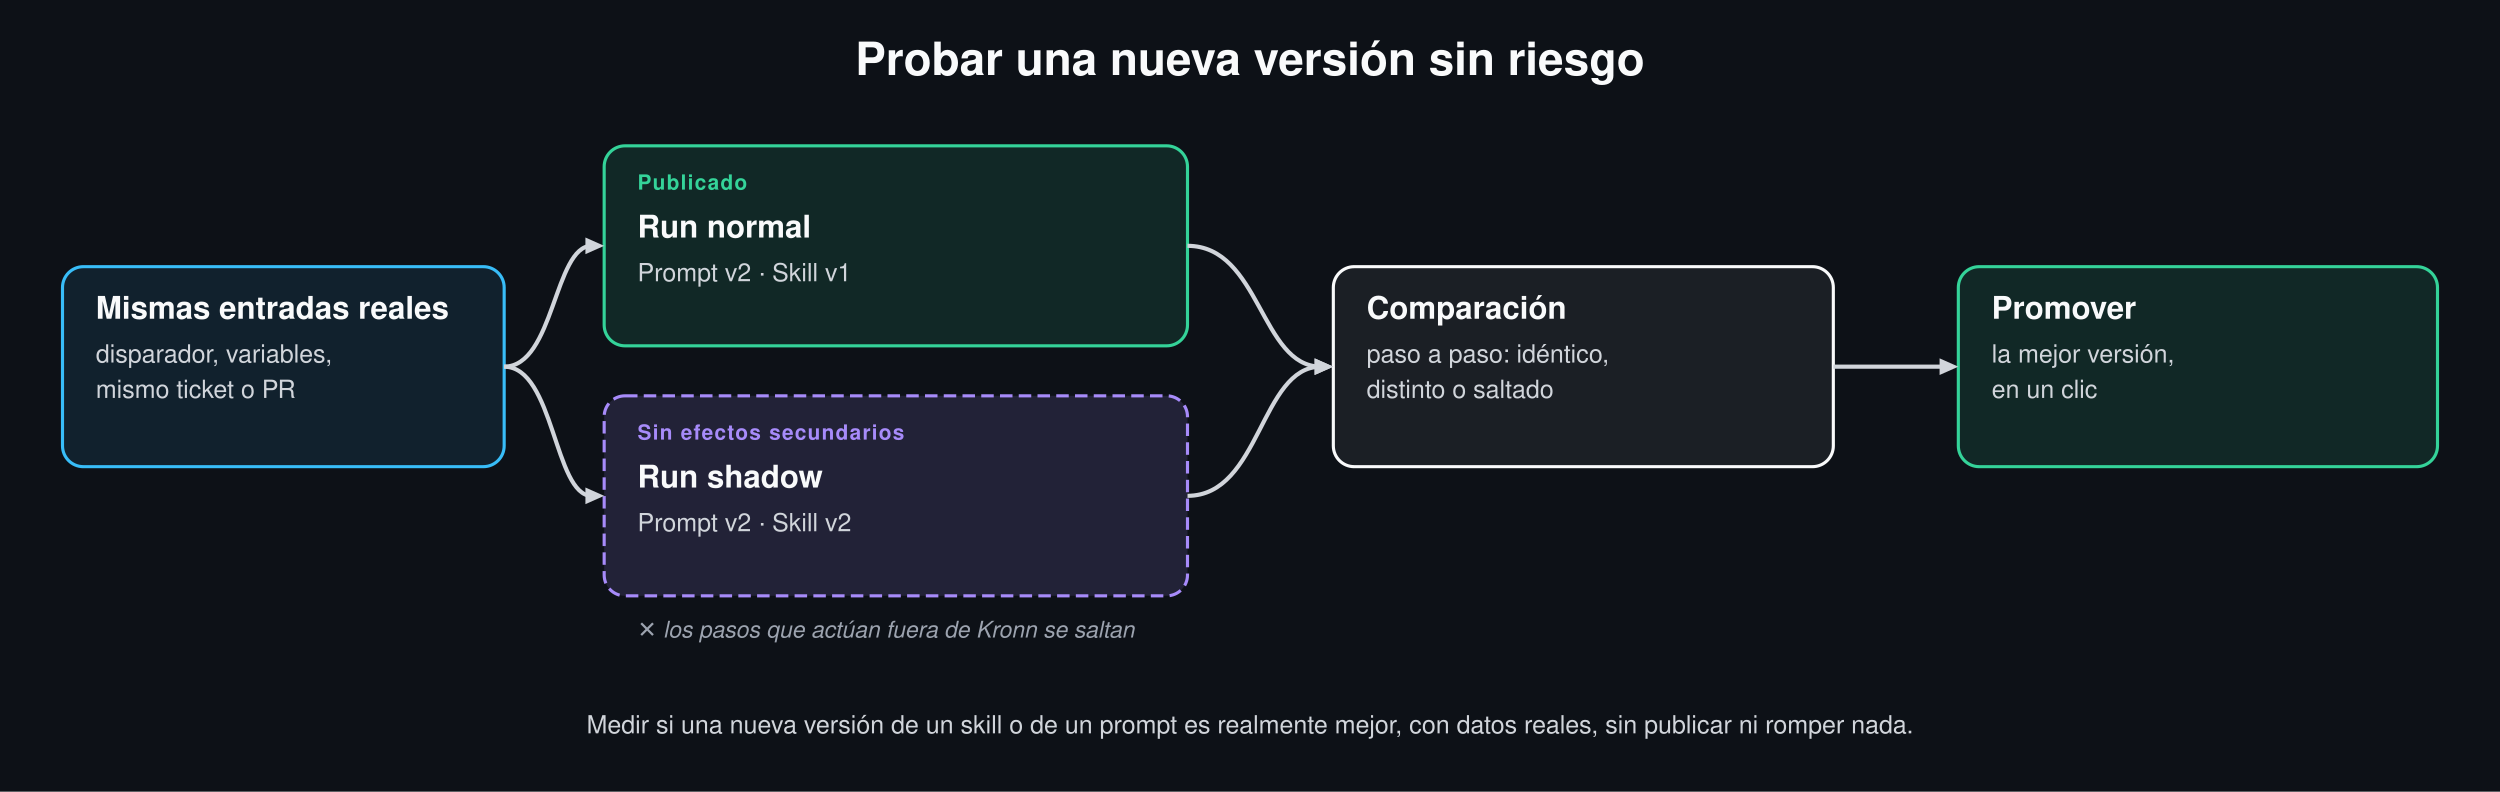
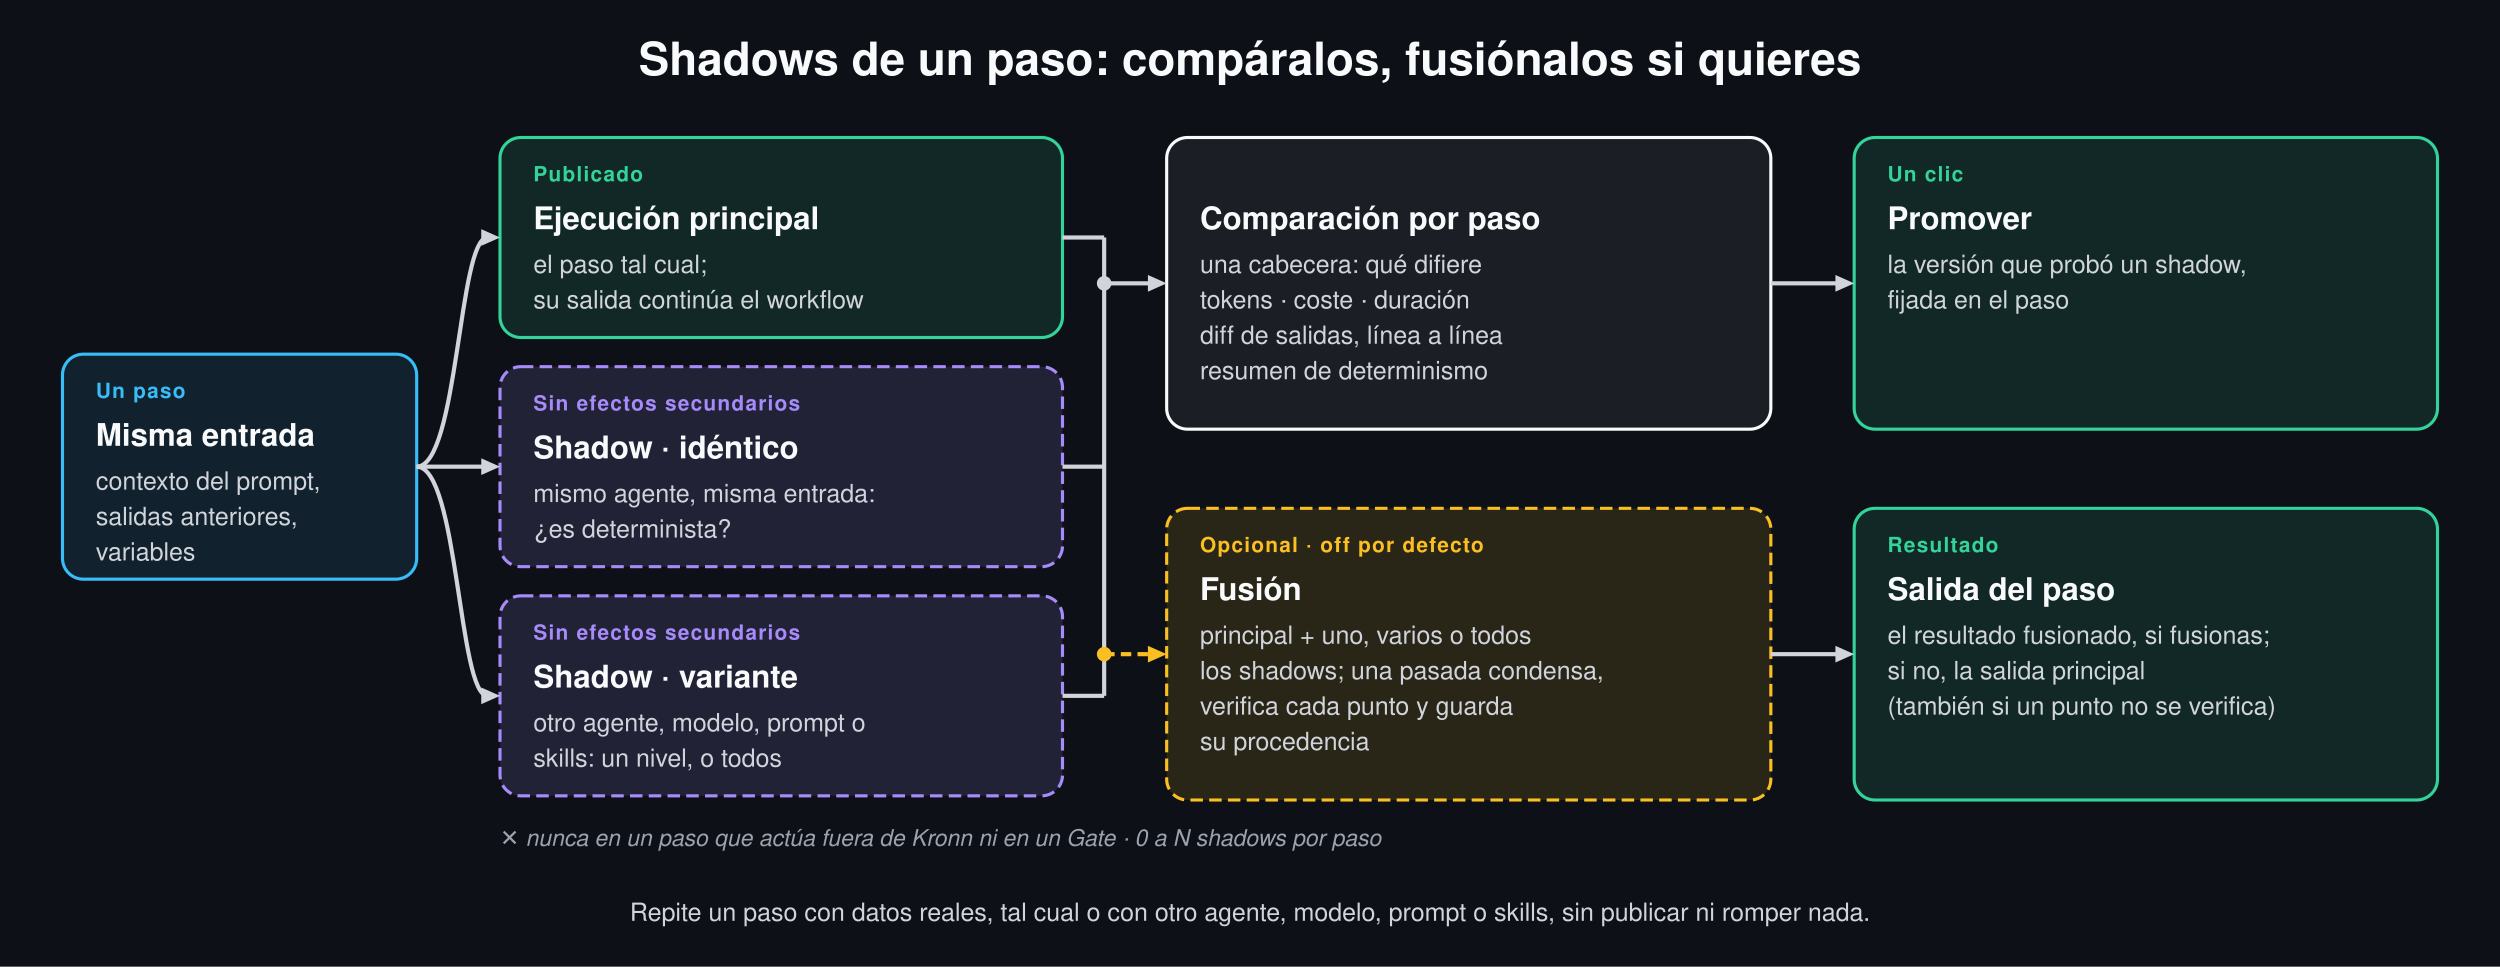
- <svg xmlns="http://www.w3.org/2000/svg" viewBox="0 0 1200 380" role="img" aria-labelledby="shadow-title shadow-desc" font-family="ui-sans-serif, system-ui, -apple-system, 'Segoe UI', Helvetica, Arial, sans-serif">
-   <rect x="0" y="0" width="1200" height="380" fill="#0d1117" />
+ <svg xmlns="http://www.w3.org/2000/svg" viewBox="0 0 1200 464" role="img" aria-labelledby="shadow-title shadow-desc" font-family="ui-sans-serif, system-ui, -apple-system, 'Segoe UI', Helvetica, Arial, sans-serif">
+   <rect x="0" y="0" width="1200" height="464" fill="#0d1117" />
  <style>
    .title  { font-size: 22px; font-weight: 700; fill: #f9fafb; }
    .label  { font-size: 15px; font-weight: 700; fill: #f9fafb; }
    .small  { font-size: 12px; fill: #d1d5db; }
    .tiny   { font-size: 11px; fill: #9ca3af; font-style: italic; }
    .kind   { font-size: 10px; font-weight: 700; letter-spacing: 0.06em; text-transform: uppercase; }
    .loop   { font-size: 11px; font-weight: 600; fill: #f87171; }
    .chip   { font-size: 12px; font-weight: 600; fill: #f9fafb; }
  </style>
-   <text x="600" y="36" text-anchor="middle" class="title">Probar una nueva versión sin riesgo</text>
-   <g role="group" aria-label="Mismas entradas reales">
-     <rect x="30" y="128" width="212" height="96" rx="10" fill="#38bdf8" fill-opacity="0.10" stroke="#38bdf8" stroke-width="1.5" />
-     <text x="46" y="153" class="label">Mismas entradas reales</text>
-     <text x="46" y="174" class="small">disparador, variables,</text>
-     <text x="46" y="191" class="small">mismo ticket o PR</text>
+   <text x="600" y="36" text-anchor="middle" class="title">Shadows de un paso: compáralos, fusiónalos si quieres</text>
+   <g role="group" aria-label="Un paso: misma entrada">
+     <rect x="30" y="170" width="170" height="108" rx="10" fill="#38bdf8" fill-opacity="0.10" stroke="#38bdf8" stroke-width="1.5" />
+     <text x="46" y="191" class="kind" fill="#38bdf8">Un paso</text>
+     <text x="46" y="214" class="label">Misma entrada</text>
+     <text x="46" y="235" class="small">contexto del prompt,</text>
+     <text x="46" y="252" class="small">salidas anteriores,</text>
+     <text x="46" y="269" class="small">variables</text>
  </g>
-   <g role="group" aria-label="Run normal, publicado: Prompt v2 y Skill v1">
-     <rect x="290" y="70" width="280" height="96" rx="10" fill="#34d399" fill-opacity="0.12" stroke="#34d399" stroke-width="1.5" />
-     <text x="306" y="91" class="kind" fill="#34d399">Publicado</text>
-     <text x="306" y="114" class="label">Run normal</text>
-     <text x="306" y="135" class="small">Prompt v2 · Skill v1</text>
+   <g role="group" aria-label="Ejecución principal, publicada">
+     <rect x="240" y="66" width="270" height="96" rx="10" fill="#34d399" fill-opacity="0.12" stroke="#34d399" stroke-width="1.5" />
+     <text x="256" y="87" class="kind" fill="#34d399">Publicado</text>
+     <text x="256" y="110" class="label">Ejecución principal</text>
+     <text x="256" y="131" class="small">el paso tal cual;</text>
+     <text x="256" y="148" class="small">su salida continúa el workflow</text>
  </g>
-   <g role="group" aria-label="Run shadow, sin efectos secundarios: Prompt v2 y Skill v2">
-     <rect x="290" y="190" width="280" height="96" rx="10" fill="#a78bfa" fill-opacity="0.14" stroke="#a78bfa" stroke-width="1.5" stroke-dasharray="6 3" />
-     <text x="306" y="211" class="kind" fill="#a78bfa">Sin efectos secundarios</text>
-     <text x="306" y="234" class="label">Run shadow</text>
-     <text x="306" y="255" class="small">Prompt v2 · Skill v2</text>
+   <g role="group" aria-label="Shadow idéntico, sin efectos secundarios">
+     <rect x="240" y="176" width="270" height="96" rx="10" fill="#a78bfa" fill-opacity="0.14" stroke="#a78bfa" stroke-width="1.5" stroke-dasharray="6 3" />
+     <text x="256" y="197" class="kind" fill="#a78bfa">Sin efectos secundarios</text>
+     <text x="256" y="220" class="label">Shadow · idéntico</text>
+     <text x="256" y="241" class="small">mismo agente, misma entrada:</text>
+     <text x="256" y="258" class="small">¿es determinista?</text>
  </g>
-   <text x="306" y="306" class="tiny">✕ los pasos que actúan fuera de Kronn se saltan</text>
-   <g role="group" aria-label="Comparación lado a lado">
-     <rect x="640" y="128" width="240" height="96" rx="10" fill="#f9fafb" fill-opacity="0.06" stroke="#f9fafb" stroke-width="1.5" />
-     <text x="656" y="153" class="label">Comparación</text>
-     <text x="656" y="174" class="small">paso a paso: idéntico,</text>
-     <text x="656" y="191" class="small">distinto o saltado</text>
+   <g role="group" aria-label="Shadow variante, sin efectos secundarios">
+     <rect x="240" y="286" width="270" height="96" rx="10" fill="#a78bfa" fill-opacity="0.14" stroke="#a78bfa" stroke-width="1.5" stroke-dasharray="6 3" />
+     <text x="256" y="307" class="kind" fill="#a78bfa">Sin efectos secundarios</text>
+     <text x="256" y="330" class="label">Shadow · variante</text>
+     <text x="256" y="351" class="small">otro agente, modelo, prompt o</text>
+     <text x="256" y="368" class="small">skills: un nivel, o todos</text>
  </g>
-   <g role="group" aria-label="Promover la mejor versión en un clic">
-     <rect x="940" y="128" width="230" height="96" rx="10" fill="#34d399" fill-opacity="0.12" stroke="#34d399" stroke-width="1.5" />
-     <text x="956" y="153" class="label">Promover</text>
-     <text x="956" y="174" class="small">la mejor versión,</text>
-     <text x="956" y="191" class="small">en un clic</text>
+   <g role="group" aria-label="Comparación por paso">
+     <rect x="560" y="66" width="290" height="140" rx="10" fill="#f9fafb" fill-opacity="0.06" stroke="#f9fafb" stroke-width="1.5" />
+     <text x="576" y="110" class="label">Comparación por paso</text>
+     <text x="576" y="131" class="small">una cabecera: qué difiere</text>
+     <text x="576" y="148" class="small">tokens · coste · duración</text>
+     <text x="576" y="165" class="small">diff de salidas, línea a línea</text>
+     <text x="576" y="182" class="small">resumen de determinismo</text>
  </g>
+   <g role="group" aria-label="Fusión opcional">
+     <rect x="560" y="244" width="290" height="140" rx="10" fill="#fbbf24" fill-opacity="0.12" stroke="#fbbf24" stroke-width="1.5" stroke-dasharray="6 3" />
+     <text x="576" y="265" class="kind" fill="#fbbf24">Opcional · off por defecto</text>
+     <text x="576" y="288" class="label">Fusión</text>
+     <text x="576" y="309" class="small">principal + uno, varios o todos</text>
+     <text x="576" y="326" class="small">los shadows; una pasada condensa,</text>
+     <text x="576" y="343" class="small">verifica cada punto y guarda</text>
+     <text x="576" y="360" class="small">su procedencia</text>
+   </g>
+   <g role="group" aria-label="Promover la versión probada en un clic">
+     <rect x="890" y="66" width="280" height="140" rx="10" fill="#34d399" fill-opacity="0.12" stroke="#34d399" stroke-width="1.5" />
+     <text x="906" y="87" class="kind" fill="#34d399">Un clic</text>
+     <text x="906" y="110" class="label">Promover</text>
+     <text x="906" y="131" class="small">la versión que probó un shadow,</text>
+     <text x="906" y="148" class="small">fijada en el paso</text>
+   </g>
+   <g role="group" aria-label="Salida del paso">
+     <rect x="890" y="244" width="280" height="140" rx="10" fill="#34d399" fill-opacity="0.12" stroke="#34d399" stroke-width="1.5" />
+     <text x="906" y="265" class="kind" fill="#34d399">Resultado</text>
+     <text x="906" y="288" class="label">Salida del paso</text>
+     <text x="906" y="309" class="small">el resultado fusionado, si fusionas;</text>
+     <text x="906" y="326" class="small">si no, la salida principal</text>
+     <text x="906" y="343" class="small">(también si un punto no se verifica)</text>
+   </g>
+   <text x="240" y="406" class="tiny">✕ nunca en un paso que actúa fuera de Kronn ni en un Gate · 0 a N shadows por paso</text>
  <g aria-hidden="true">
-     <path d="M 242 176 C 266 176 266 118 284 118" stroke="#d1d5db" stroke-width="2" fill="none" />
-     <polygon points="290,118 281,114 281,122" fill="#d1d5db" />
-     <path d="M 242 176 C 266 176 266 238 284 238" stroke="#d1d5db" stroke-width="2" fill="none" />
-     <polygon points="290,238 281,234 281,242" fill="#d1d5db" />
-     <path d="M 570 118 C 605 118 605 176 634 176" stroke="#d1d5db" stroke-width="2" fill="none" />
-     <polygon points="640,176 631,172 631,180" fill="#d1d5db" />
-     <path d="M 570 238 C 605 238 605 176 634 176" stroke="#d1d5db" stroke-width="2" fill="none" />
-     <polygon points="640,176 631,172 631,180" fill="#d1d5db" />
-     <path d="M 880 176 L 934 176" stroke="#d1d5db" stroke-width="2" fill="none" />
-     <polygon points="940,176 931,172 931,180" fill="#d1d5db" />
+     <path d="M 200 224 C 220 224 220 114 234 114" stroke="#d1d5db" stroke-width="2" fill="none" />
+     <polygon points="240,114 231,110 231,118" fill="#d1d5db" />
+     <path d="M 200 224 L 234 224" stroke="#d1d5db" stroke-width="2" fill="none" />
+     <polygon points="240,224 231,220 231,228" fill="#d1d5db" />
+     <path d="M 200 224 C 220 224 220 334 234 334" stroke="#d1d5db" stroke-width="2" fill="none" />
+     <polygon points="240,334 231,330 231,338" fill="#d1d5db" />
+     <path d="M 510 114 L 530 114 M 510 224 L 530 224 M 510 334 L 530 334 M 530 114 L 530 334" stroke="#d1d5db" stroke-width="2" fill="none" />
+     <circle cx="530" cy="136" r="3.5" fill="#d1d5db" />
+     <circle cx="530" cy="314" r="3.5" fill="#fbbf24" />
+     <path d="M 530 136 L 554 136" stroke="#d1d5db" stroke-width="2" fill="none" />
+     <polygon points="560,136 551,132 551,140" fill="#d1d5db" />
+     <path d="M 530 314 L 554 314" stroke="#fbbf24" stroke-width="2" fill="none" stroke-dasharray="5 3" />
+     <polygon points="560,314 551,310 551,318" fill="#fbbf24" />
+     <path d="M 850 136 L 884 136" stroke="#d1d5db" stroke-width="2" fill="none" />
+     <polygon points="890,136 881,132 881,140" fill="#d1d5db" />
+     <path d="M 850 314 L 884 314" stroke="#d1d5db" stroke-width="2" fill="none" />
+     <polygon points="890,314 881,310 881,318" fill="#d1d5db" />
  </g>
-   <text x="600" y="352" text-anchor="middle" class="small">
-     Medir si una nueva versión de un skill o de un prompt es realmente mejor, con datos reales, sin publicar ni romper nada.
+   <text x="600" y="442" text-anchor="middle" class="small">
+     Repite un paso con datos reales, tal cual o con otro agente, modelo, prompt o skills, sin publicar ni romper nada.
  </text>
</svg>
